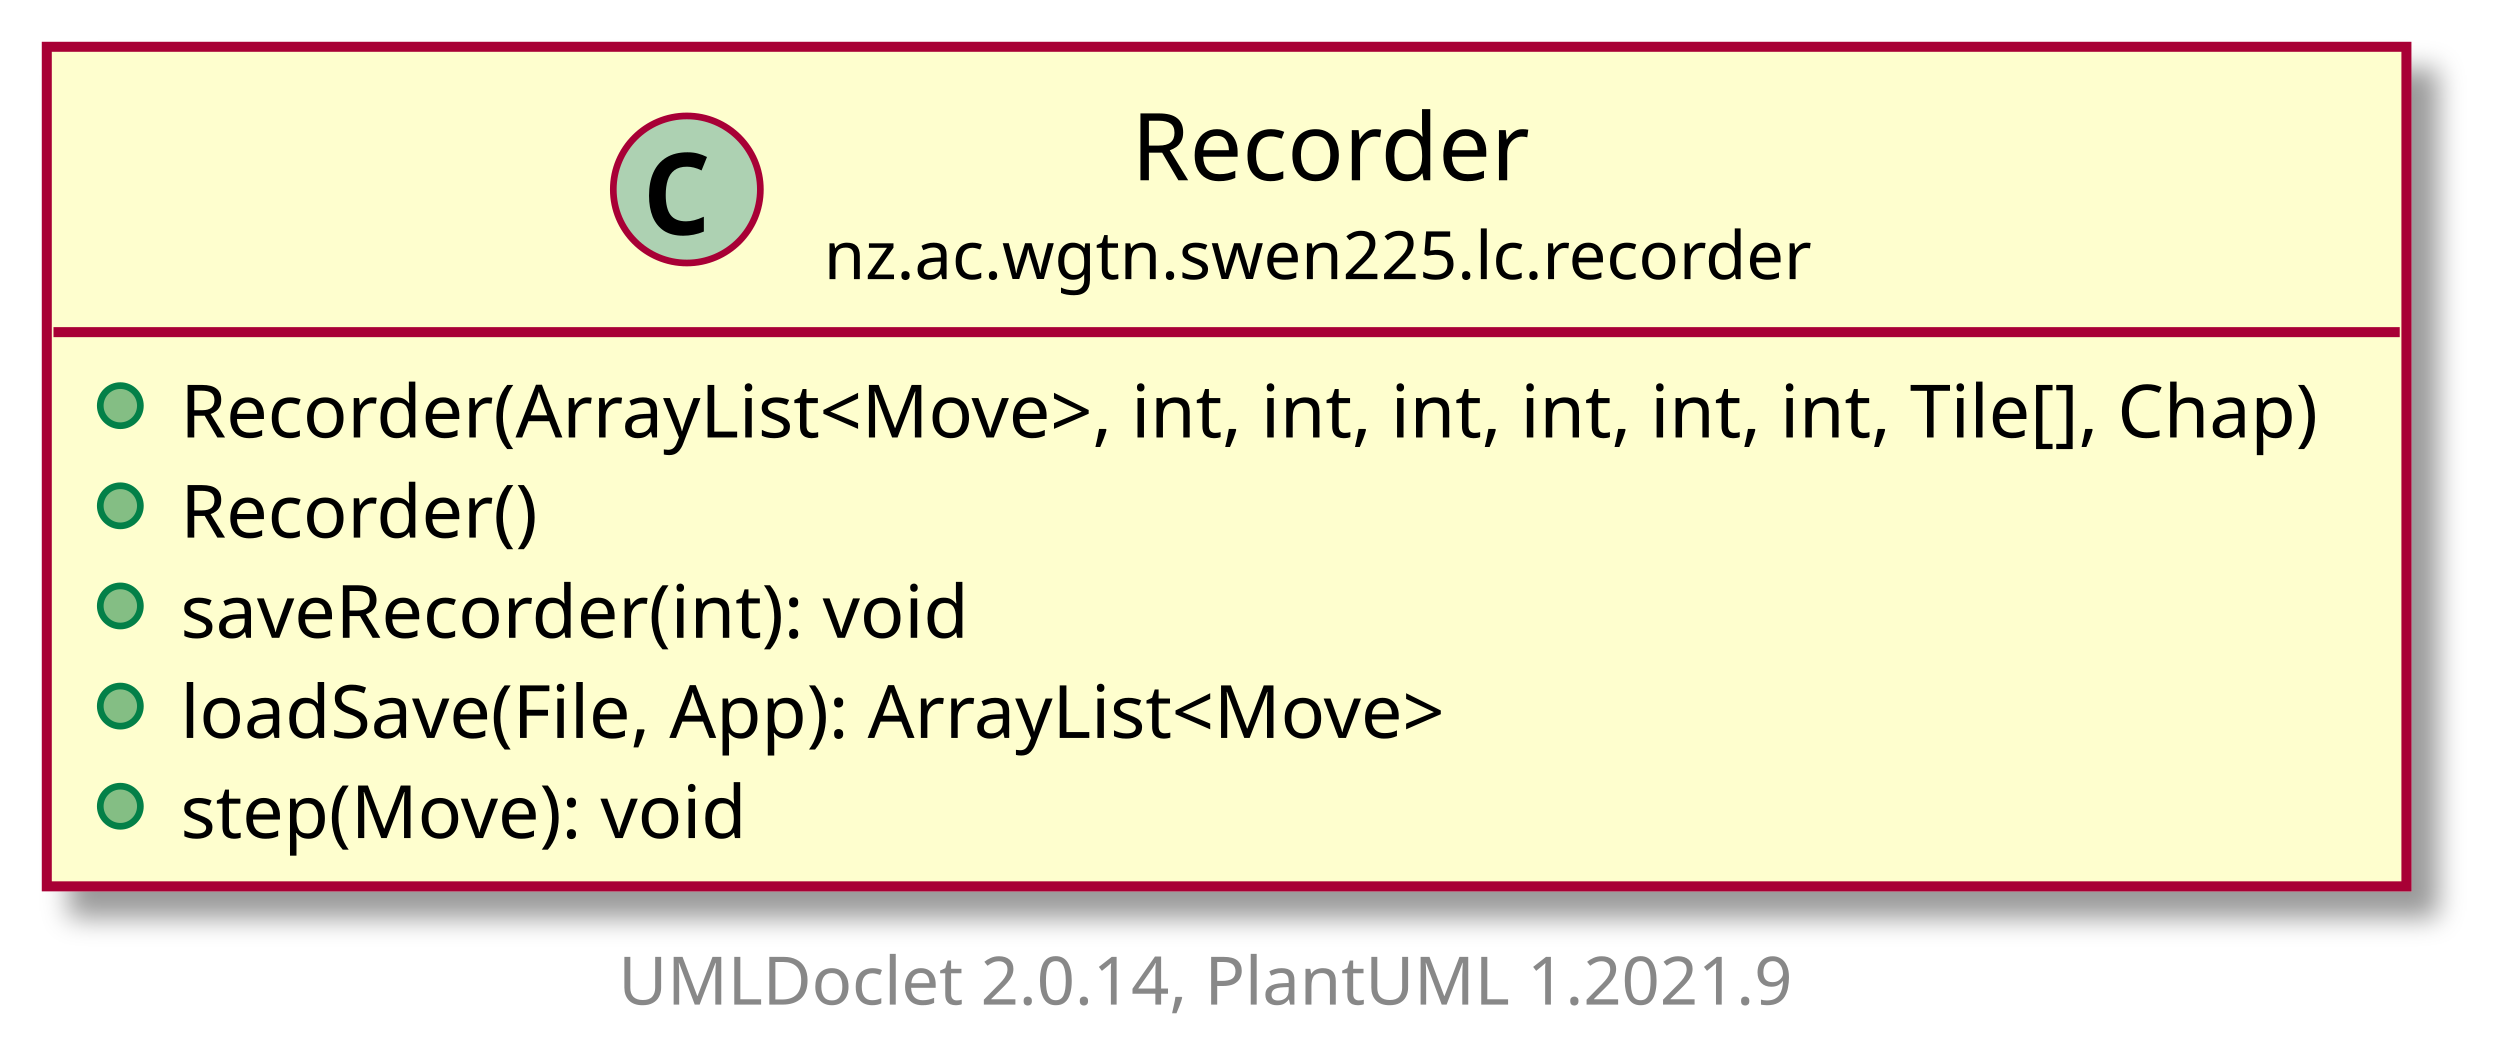
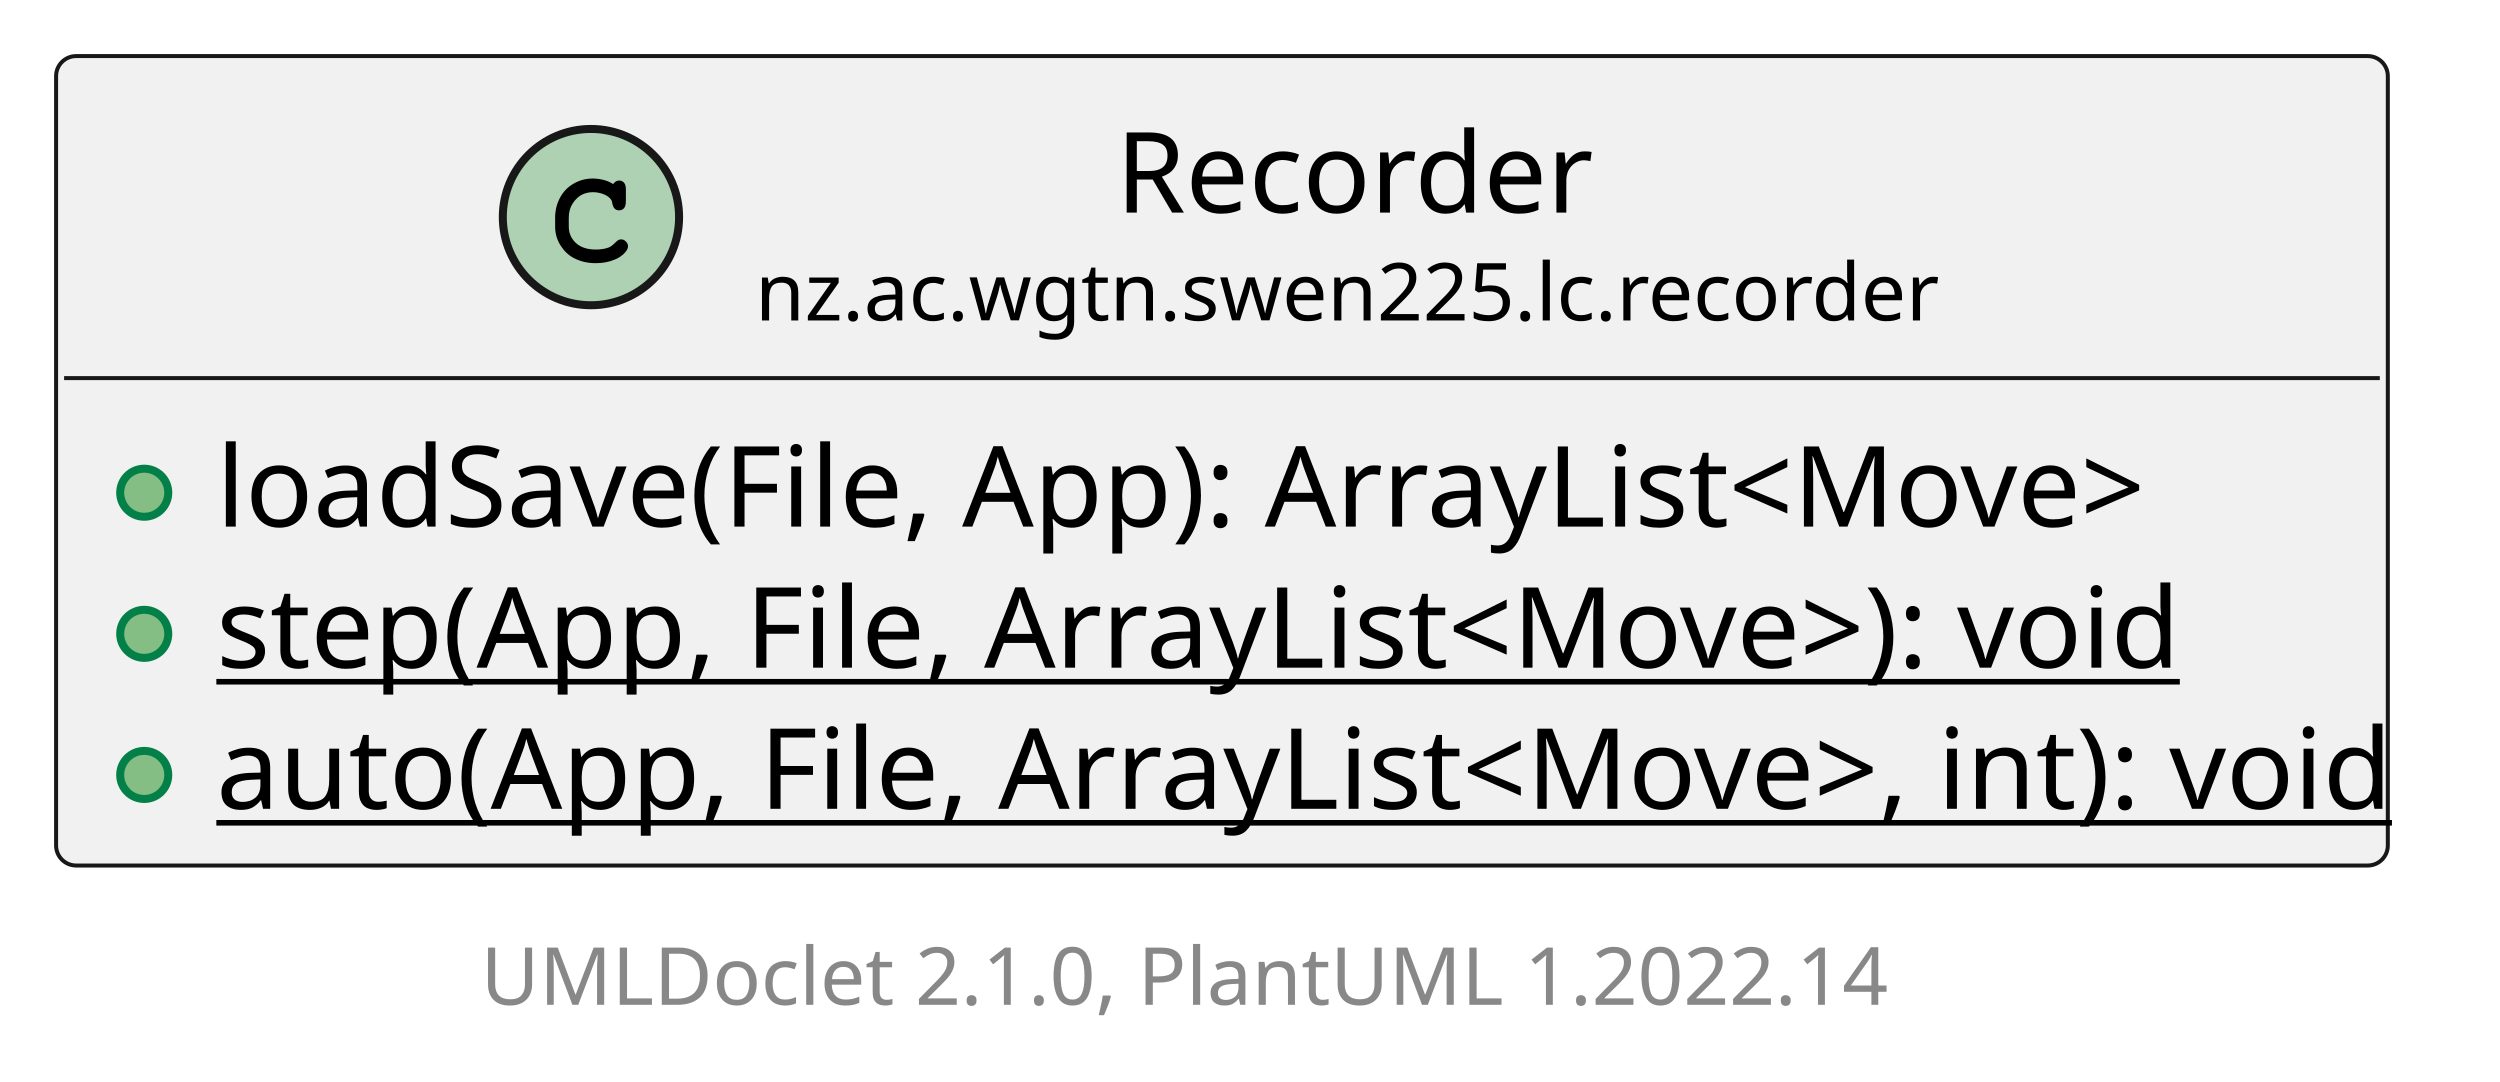
- <svg xmlns="http://www.w3.org/2000/svg" xmlns:xlink="http://www.w3.org/1999/xlink" contentScriptType="application/ecmascript" contentStyleType="text/css" height="158px" preserveAspectRatio="none" style="width:374px;height:158px;background:#FFFFFF;" version="1.1" viewBox="0 0 374 158" width="374px" zoomAndPan="magnify">
-   <defs>
-     <filter height="300%" id="f1p2e5412437vw" width="300%" x="-1" y="-1">
-       <feGaussianBlur result="blurOut" stdDeviation="2.0" />
-       <feColorMatrix in="blurOut" result="blurOut2" type="matrix" values="0 0 0 0 0 0 0 0 0 0 0 0 0 0 0 0 0 0 .4 0" />
-       <feOffset dx="4.0" dy="4.0" in="blurOut2" result="blurOut3" />
-       <feBlend in="SourceGraphic" in2="blurOut3" mode="normal" />
-     </filter>
-   </defs>
+ <svg xmlns="http://www.w3.org/2000/svg" xmlns:xlink="http://www.w3.org/1999/xlink" contentStyleType="text/css" height="135px" preserveAspectRatio="none" style="width:312px;height:135px;background:#FFFFFF;" version="1.1" viewBox="0 0 312 135" width="312px" zoomAndPan="magnify">
+   <defs />
  <g>
    <a href="Recorder.html" target="_top" title="Recorder.html" xlink:actuate="onRequest" xlink:href="Recorder.html" xlink:show="new" xlink:title="Recorder.html" xlink:type="simple">
-       <rect codeLine="5" fill="#FEFECE" filter="url(#f1p2e5412437vw)" height="125.597" id="nz.ac.wgtn.swen225.lc.recorder.Recorder" style="stroke:#A80036;stroke-width:1.5;" width="353" x="7" y="7" />
-       <ellipse cx="102.75" cy="28.344" fill="#ADD1B2" rx="11" ry="11" style="stroke:#A80036;stroke-width:1.0;" />
-       <path d="M102.219,35.266 Q100.469,35.266 99.328,34.532 Q98.203,33.782 97.641,32.438 Q97.094,31.078 97.094,29.282 Q97.094,27.25 97.75,25.797 Q98.406,24.344 99.688,23.563 Q100.969,22.782 102.844,22.782 Q103.734,22.782 104.406,22.969 Q105.078,23.141 105.766,23.485 L104.953,25.5 Q104.328,25.188 103.781,25.063 Q103.25,24.938 102.766,24.938 Q101.594,24.938 100.891,25.469 Q100.188,26 99.891,26.953 Q99.594,27.907 99.594,29.172 Q99.594,31.188 100.312,32.157 Q101.031,33.11 102.625,33.11 Q103.219,33.11 103.844,32.953 Q104.469,32.797 105.297,32.422 L105.297,34.641 Q104.562,34.953 103.766,35.11 Q102.984,35.266 102.219,35.266 Z " fill="#000000" />
-       <text fill="#000000" font-family="sans-serif" font-size="14" lengthAdjust="spacing" textLength="61" x="169.25" y="26.966">Recorder</text>
-       <text fill="#000000" font-family="sans-serif" font-size="10" lengthAdjust="spacing" textLength="153" x="123.25" y="41.758">nz.ac.wgtn.swen225.lc.recorder</text>
-       <line style="stroke:#A80036;stroke-width:1.5;" x1="8" x2="359" y1="49.688" y2="49.688" />
-       <ellipse cx="18" cy="60.688" fill="#84BE84" rx="3" ry="3" style="stroke:#038048;stroke-width:1.0;" />
-       <text fill="#000000" font-family="sans-serif" font-size="11" lengthAdjust="spacing" textLength="327" x="27" y="65.447">Recorder(ArrayList&lt;Move&gt;, int, int, int, int, int, int, Tile[], Chap)</text>
-       <ellipse cx="18" cy="75.67" fill="#84BE84" rx="3" ry="3" style="stroke:#038048;stroke-width:1.0;" />
-       <text fill="#000000" font-family="sans-serif" font-size="11" lengthAdjust="spacing" textLength="54" x="27" y="80.429">Recorder()</text>
-       <ellipse cx="18" cy="90.652" fill="#84BE84" rx="3" ry="3" style="stroke:#038048;stroke-width:1.0;" />
-       <text fill="#000000" font-family="sans-serif" font-size="11" lengthAdjust="spacing" textLength="120" x="27" y="95.411">saveRecorder(int): void</text>
-       <ellipse cx="18" cy="105.634" fill="#84BE84" rx="3" ry="3" style="stroke:#038048;stroke-width:1.0;" />
-       <text fill="#000000" font-family="sans-serif" font-size="11" lengthAdjust="spacing" textLength="192" x="27" y="110.392">loadSave(File, App): ArrayList&lt;Move&gt;</text>
-       <ellipse cx="18" cy="120.615" fill="#84BE84" rx="3" ry="3" style="stroke:#038048;stroke-width:1.0;" />
-       <text fill="#000000" font-family="sans-serif" font-size="11" lengthAdjust="spacing" textLength="86" x="27" y="125.374">step(Move): void</text>
+       <g id="elem_nz.ac.wgtn.swen225.lc.recorder.Recorder">
+         <rect codeLine="5" fill="#F1F1F1" height="101.016" id="nz.ac.wgtn.swen225.lc.recorder.Recorder" rx="2.5" ry="2.5" style="stroke:#181818;stroke-width:0.5;" width="291" x="7" y="7" />
+         <ellipse cx="73.75" cy="27.094" fill="#ADD1B2" rx="11" ry="11" style="stroke:#181818;stroke-width:1.0;" />
+         <path d="M76.516,22.969 Q76.672,22.75 76.859,22.641 Q77.047,22.531 77.266,22.531 Q77.641,22.531 77.875,22.797 Q78.109,23.047 78.109,23.656 L78.109,25.109 Q78.109,25.719 77.875,25.984 Q77.641,26.25 77.266,26.25 Q76.922,26.25 76.719,26.047 Q76.516,25.859 76.406,25.344 Q76.359,24.984 76.172,24.797 Q75.844,24.422 75.234,24.203 Q74.625,23.984 74,23.984 Q73.234,23.984 72.594,24.312 Q71.969,24.641 71.469,25.391 Q70.984,26.141 70.984,27.172 L70.984,28.266 Q70.984,29.5 71.875,30.328 Q72.766,31.141 74.359,31.141 Q75.297,31.141 75.953,30.891 Q76.344,30.734 76.766,30.297 Q77.031,30.031 77.172,29.953 Q77.328,29.875 77.531,29.875 Q77.859,29.875 78.109,30.141 Q78.375,30.391 78.375,30.734 Q78.375,31.078 78.031,31.484 Q77.531,32.062 76.734,32.391 Q75.656,32.844 74.359,32.844 Q72.844,32.844 71.641,32.219 Q70.656,31.719 69.969,30.656 Q69.281,29.578 69.281,28.297 L69.281,27.141 Q69.281,25.812 69.891,24.672 Q70.516,23.516 71.609,22.906 Q72.703,22.281 73.938,22.281 Q74.672,22.281 75.312,22.453 Q75.969,22.609 76.516,22.969 Z " fill="#000000" />
+         <text fill="#000000" font-family="sans-serif" font-size="14" lengthAdjust="spacing" textLength="59" x="139.25" y="26.533">Recorder</text>
+         <text fill="#000000" font-family="sans-serif" font-size="10" lengthAdjust="spacing" textLength="149" x="94.25" y="39.99">nz.ac.wgtn.swen225.lc.recorder</text>
+         <line style="stroke:#181818;stroke-width:0.5;" x1="8" x2="297" y1="47.188" y2="47.188" />
+         <ellipse cx="18" cy="61.492" fill="#84BE84" rx="3" ry="3" style="stroke:#038048;stroke-width:1.0;" />
+         <text fill="#000000" font-family="sans-serif" font-size="14" lengthAdjust="spacing" textLength="239" x="27" y="65.721">loadSave(File, App): ArrayList&lt;Move&gt;</text>
+         <ellipse cx="18" cy="79.102" fill="#84BE84" rx="3" ry="3" style="stroke:#038048;stroke-width:1.0;" />
+         <text fill="#000000" font-family="sans-serif" font-size="14" lengthAdjust="spacing" text-decoration="underline" textLength="241" x="27" y="83.33">step(App, File, ArrayList&lt;Move&gt;): void</text>
+         <ellipse cx="18" cy="96.711" fill="#84BE84" rx="3" ry="3" style="stroke:#038048;stroke-width:1.0;" />
+         <text fill="#000000" font-family="sans-serif" font-size="14" lengthAdjust="spacing" text-decoration="underline" textLength="265" x="27" y="100.939">auto(App, File, ArrayList&lt;Move&gt;, int): void</text>
+       </g>
    </a>
-     <text fill="#888888" font-family="sans-serif" font-size="10" lengthAdjust="spacing" textLength="182" x="92.5" y="150.287">UMLDoclet 2.0.14, PlantUML 1.2021.9</text>
+     <text fill="#888888" font-family="sans-serif" font-size="10" lengthAdjust="spacing" textLength="184" x="60" y="125.397">UMLDoclet 2.1.0, PlantUML 1.2022.14</text>
  </g>
</svg>
